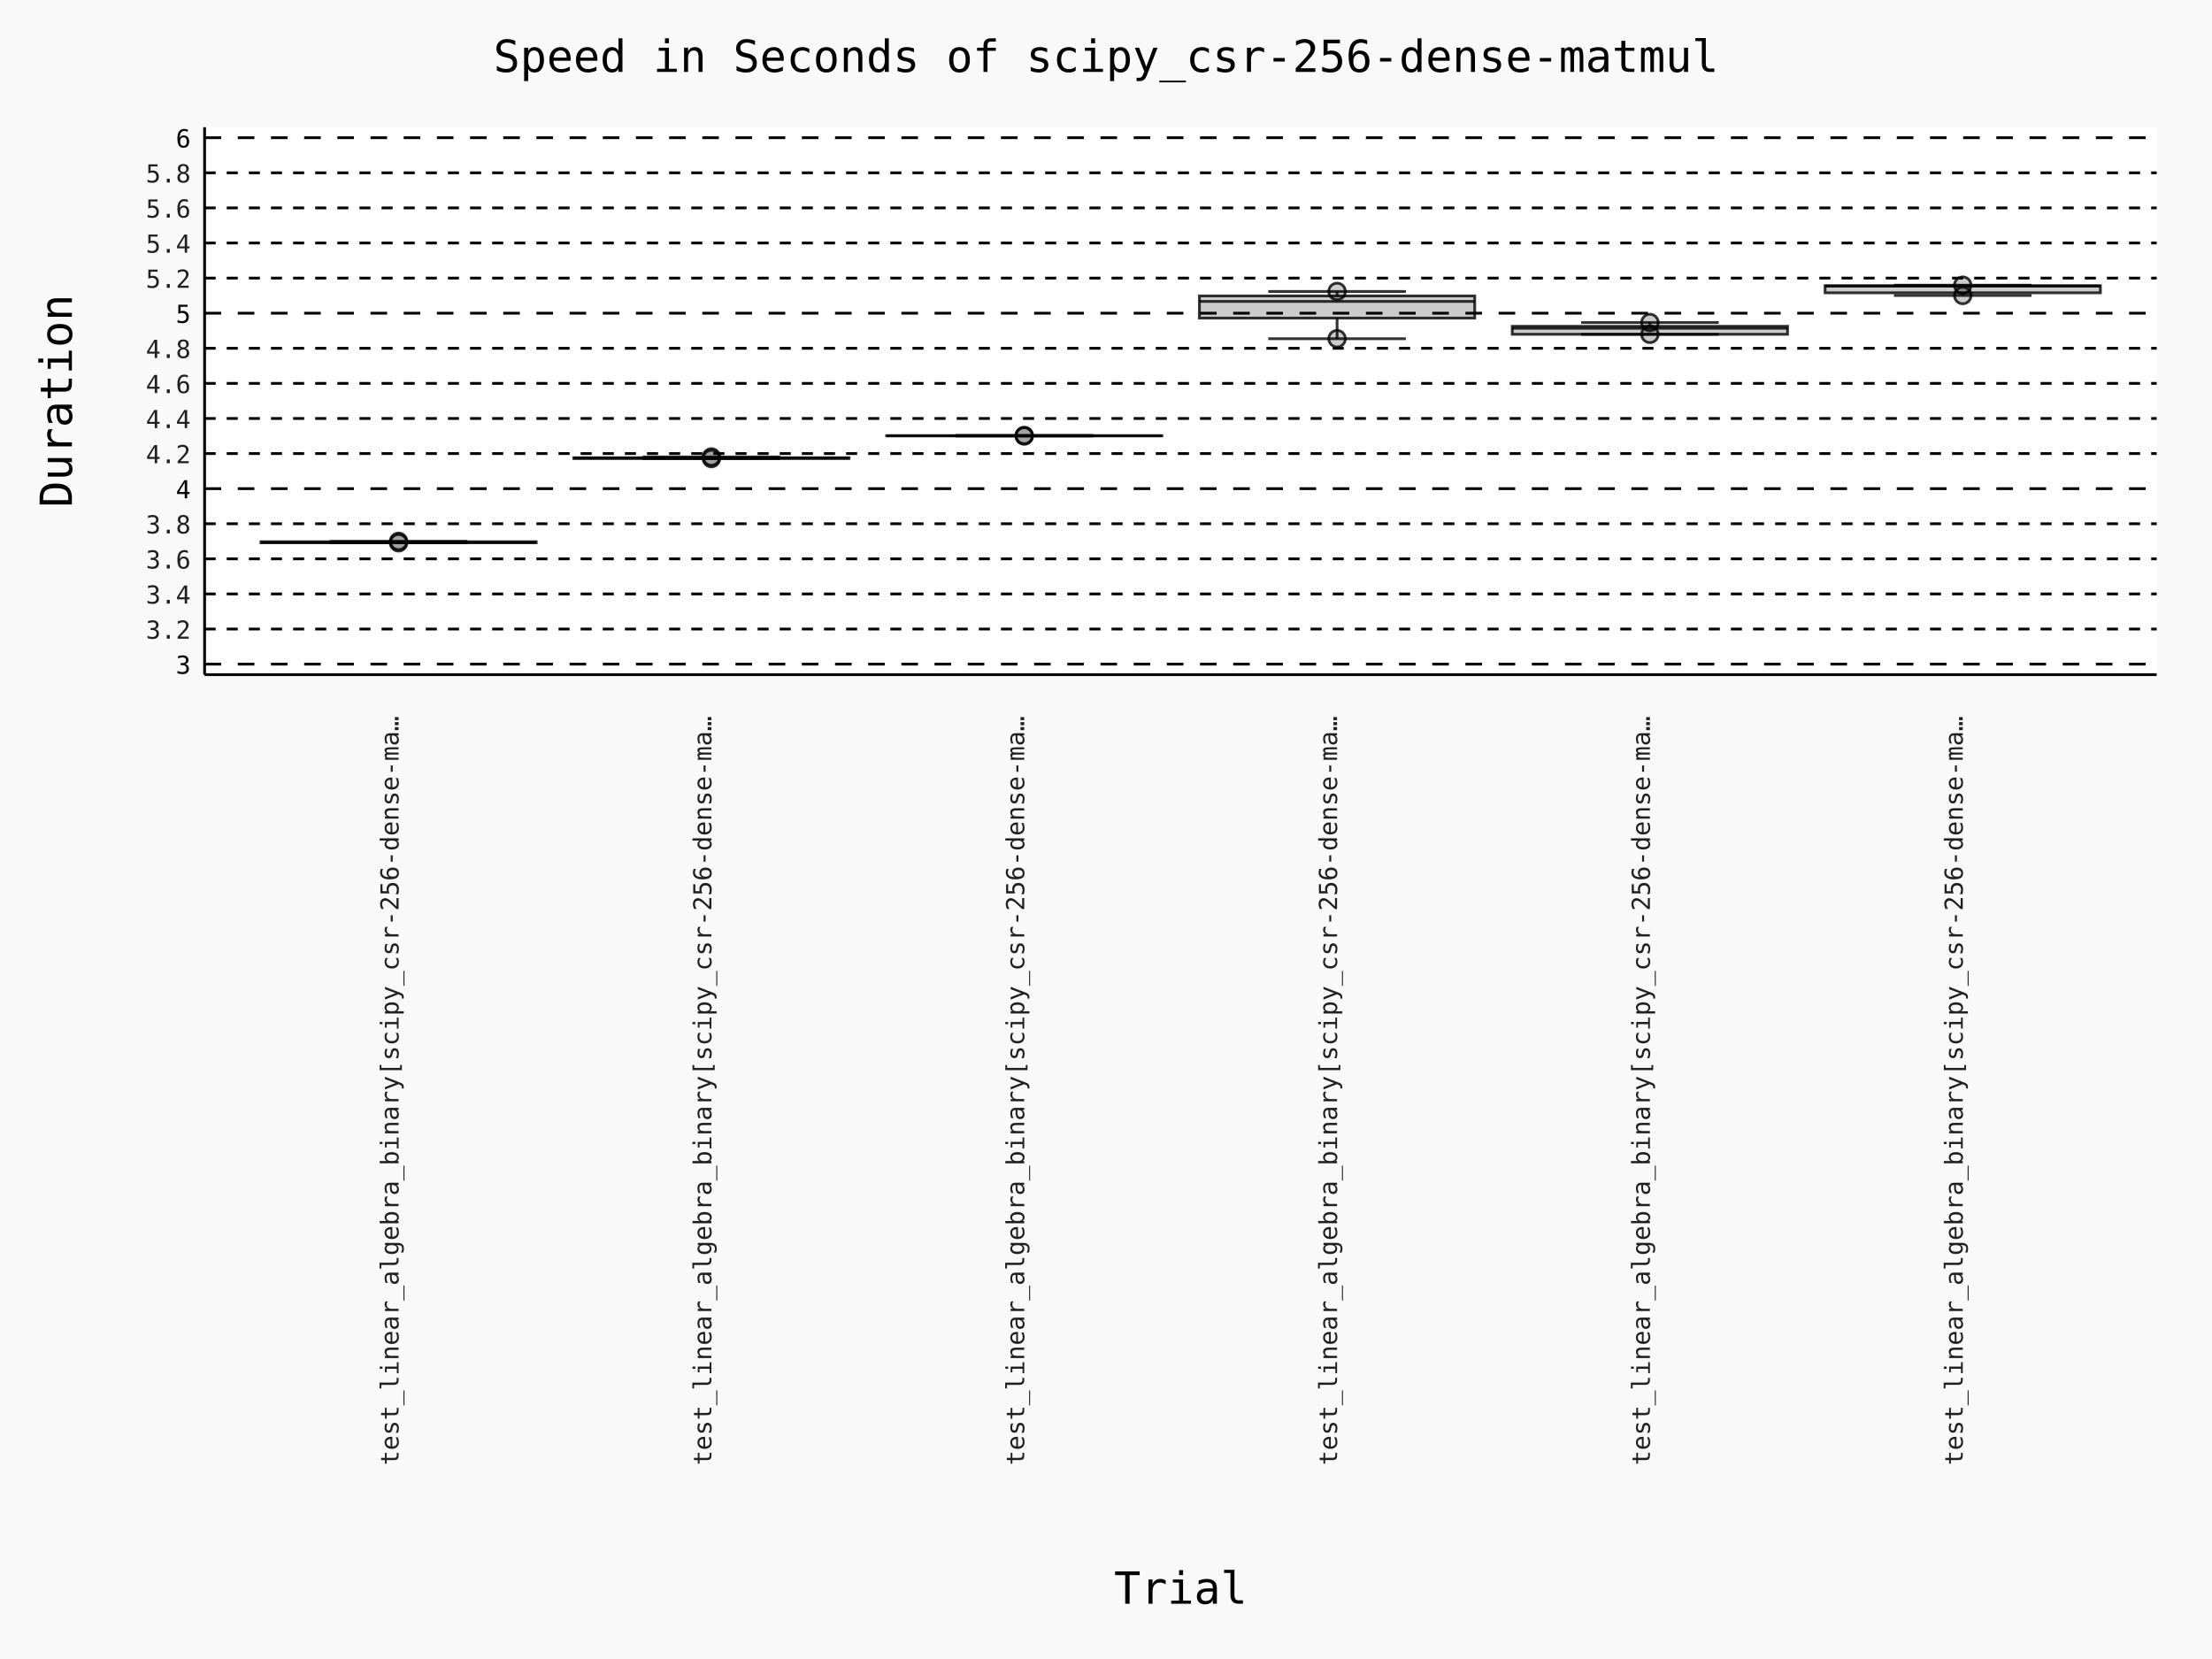
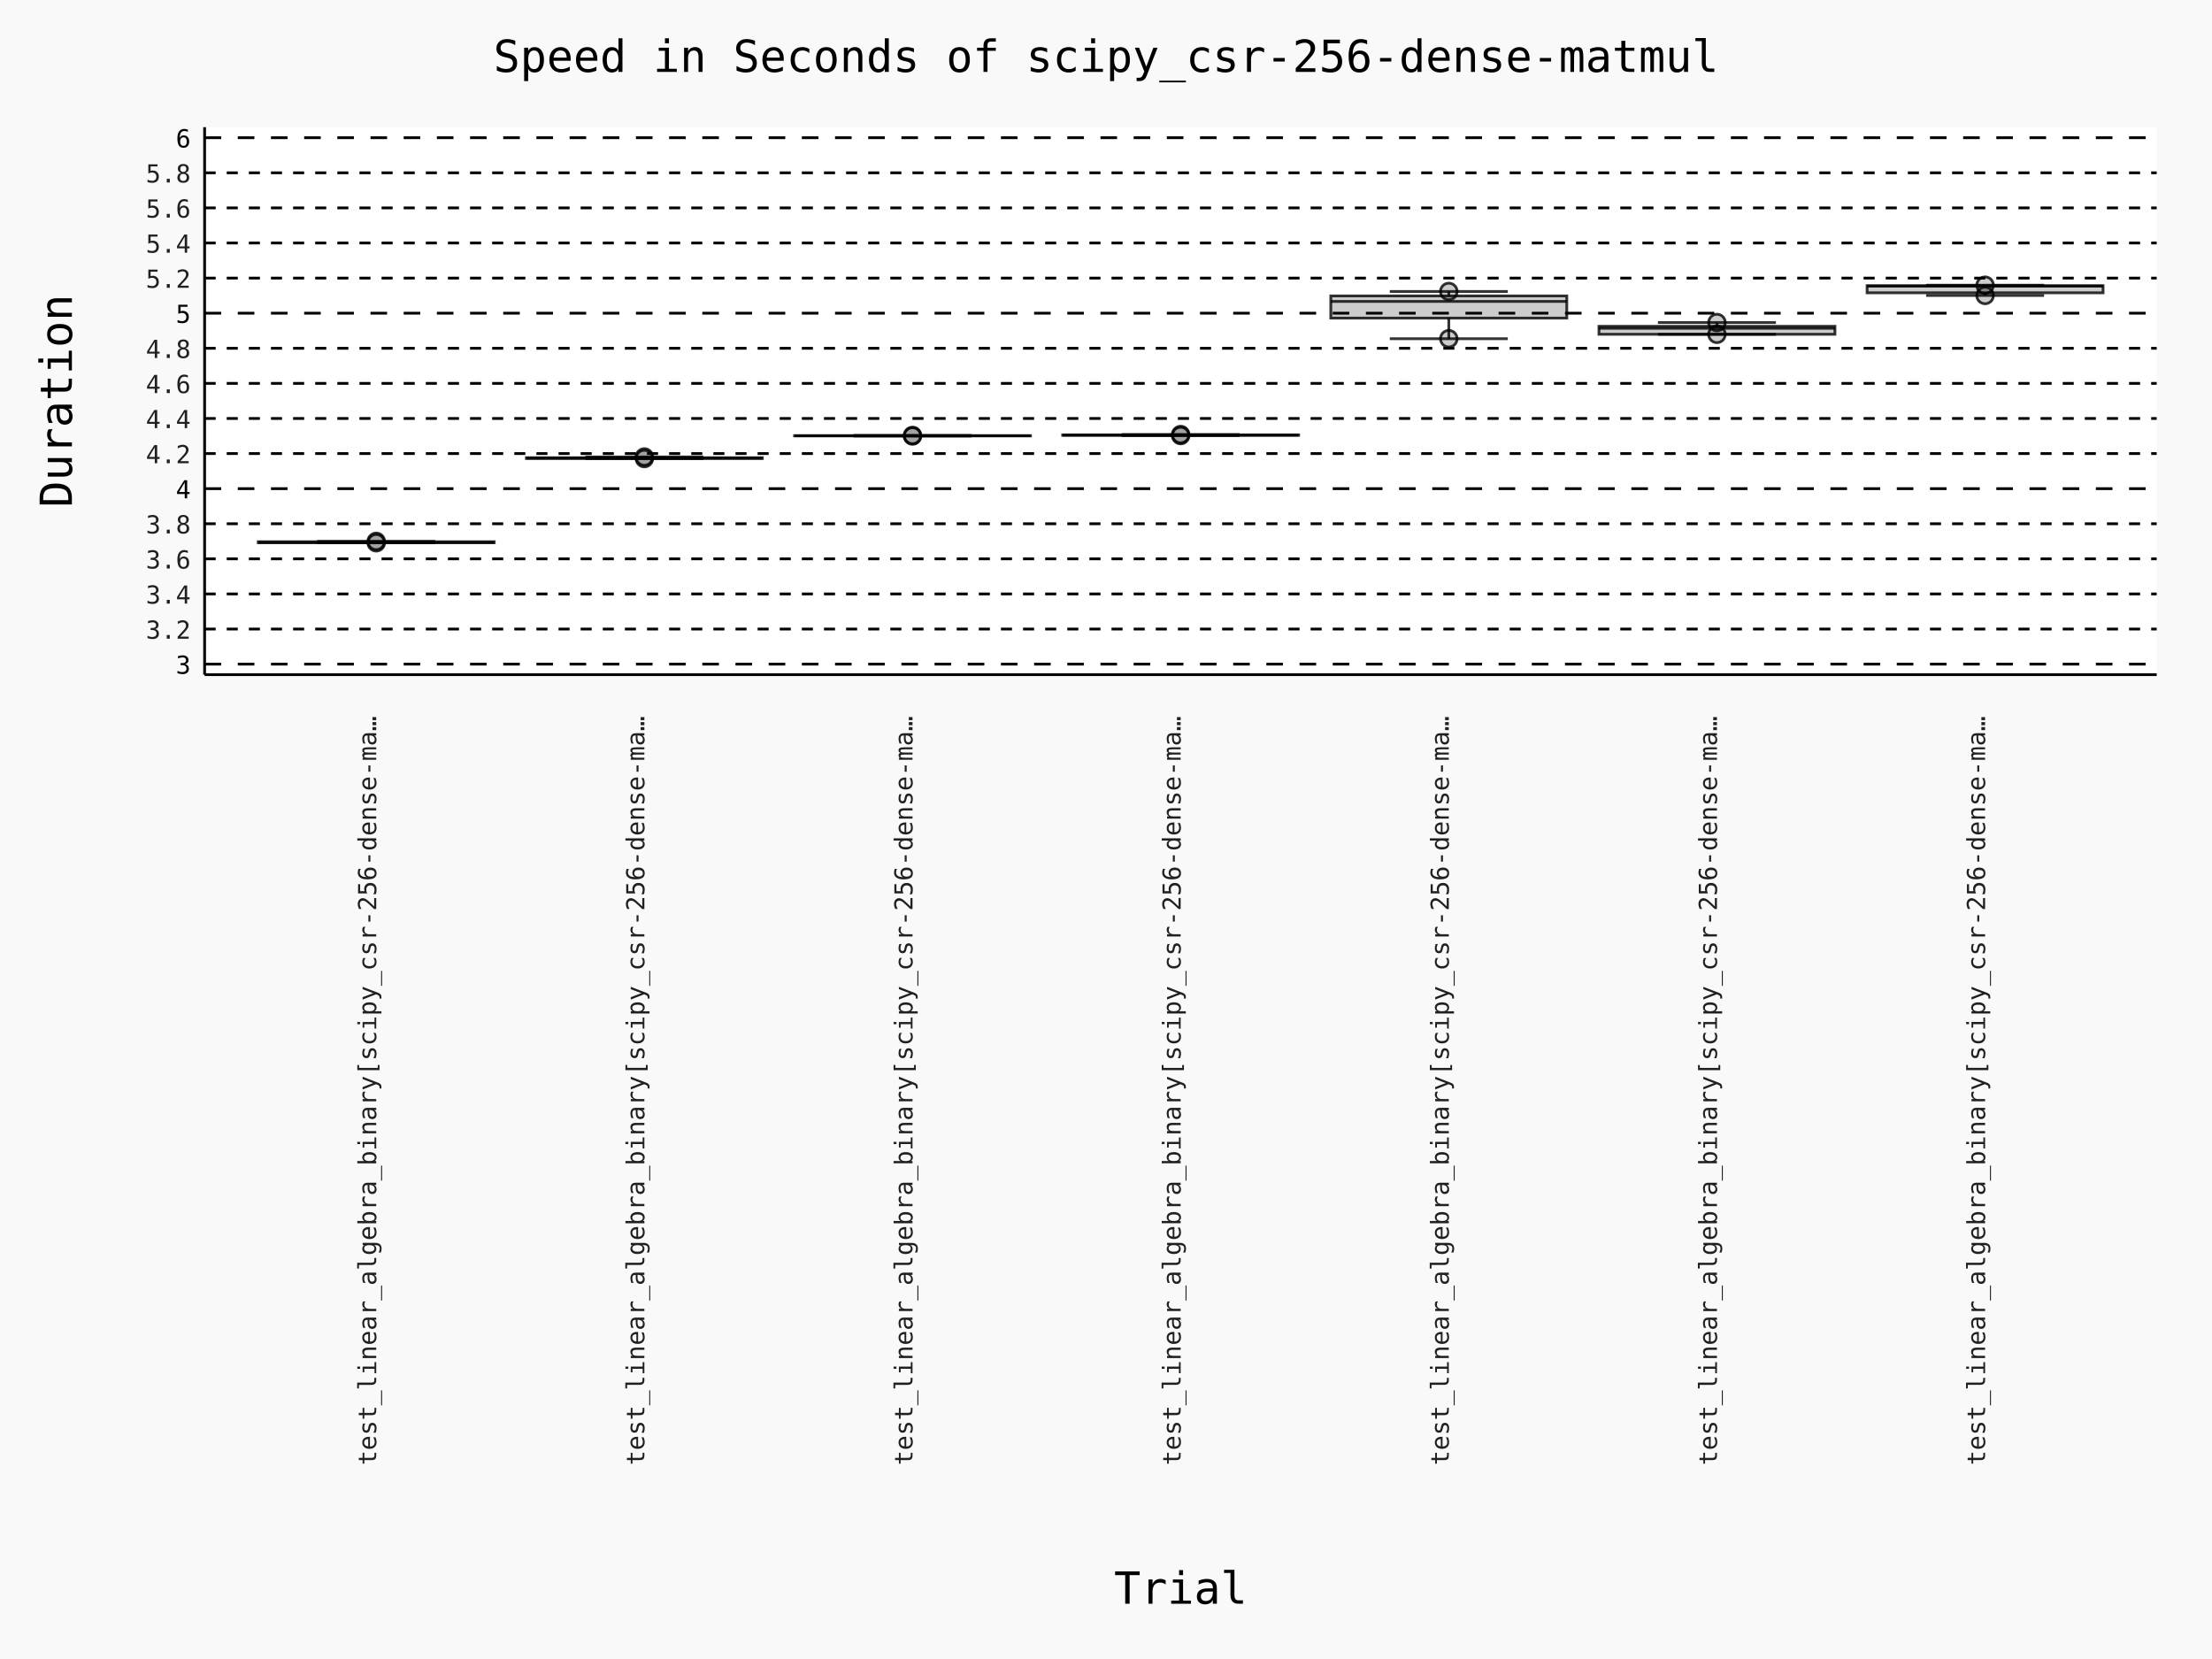
- <svg xmlns="http://www.w3.org/2000/svg" id="chart-91309818-a7b0-49ce-b48a-a00e4e3fd071" class="pygal-chart" viewBox="0 0 800 600">
+ <svg xmlns="http://www.w3.org/2000/svg" id="chart-7b20af54-e673-443e-8a85-db86a8a6f138" class="pygal-chart" viewBox="0 0 800 600">
  <defs>
-     <style type="text/css">#chart-91309818-a7b0-49ce-b48a-a00e4e3fd071{-webkit-user-select:none;-webkit-font-smoothing:antialiased;font-family:Consolas,"Deja Vu Sans Mono","Bitstream Vera Sans Mono","Courier New",monospace}#chart-91309818-a7b0-49ce-b48a-a00e4e3fd071 .title{font-family:Consolas,"Deja Vu Sans Mono","Bitstream Vera Sans Mono","Courier New",monospace;font-size:16px}#chart-91309818-a7b0-49ce-b48a-a00e4e3fd071 .legends .legend text{font-family:Consolas,"Deja Vu Sans Mono","Bitstream Vera Sans Mono","Courier New",monospace;font-size:14px}#chart-91309818-a7b0-49ce-b48a-a00e4e3fd071 .axis text{font-family:Consolas,"Deja Vu Sans Mono","Bitstream Vera Sans Mono","Courier New",monospace;font-size:10px}#chart-91309818-a7b0-49ce-b48a-a00e4e3fd071 .axis text.major{font-family:Consolas,"Deja Vu Sans Mono","Bitstream Vera Sans Mono","Courier New",monospace;font-size:10px}#chart-91309818-a7b0-49ce-b48a-a00e4e3fd071 .text-overlay text.value{font-family:Consolas,"Deja Vu Sans Mono","Bitstream Vera Sans Mono","Courier New",monospace;font-size:16px}#chart-91309818-a7b0-49ce-b48a-a00e4e3fd071 .text-overlay text.label{font-family:Consolas,"Deja Vu Sans Mono","Bitstream Vera Sans Mono","Courier New",monospace;font-size:10px}#chart-91309818-a7b0-49ce-b48a-a00e4e3fd071 .tooltip{font-family:Consolas,"Deja Vu Sans Mono","Bitstream Vera Sans Mono","Courier New",monospace;font-size:14px}#chart-91309818-a7b0-49ce-b48a-a00e4e3fd071 text.no_data{font-family:Consolas,"Deja Vu Sans Mono","Bitstream Vera Sans Mono","Courier New",monospace;font-size:64px}
- #chart-91309818-a7b0-49ce-b48a-a00e4e3fd071{background-color:rgba(249,249,249,1)}#chart-91309818-a7b0-49ce-b48a-a00e4e3fd071 path,#chart-91309818-a7b0-49ce-b48a-a00e4e3fd071 line,#chart-91309818-a7b0-49ce-b48a-a00e4e3fd071 rect,#chart-91309818-a7b0-49ce-b48a-a00e4e3fd071 circle{-webkit-transition:150ms;-moz-transition:150ms;transition:150ms}#chart-91309818-a7b0-49ce-b48a-a00e4e3fd071 .graph &gt; .background{fill:rgba(249,249,249,1)}#chart-91309818-a7b0-49ce-b48a-a00e4e3fd071 .plot &gt; .background{fill:rgba(255,255,255,1)}#chart-91309818-a7b0-49ce-b48a-a00e4e3fd071 .graph{fill:rgba(0,0,0,.87)}#chart-91309818-a7b0-49ce-b48a-a00e4e3fd071 text.no_data{fill:rgba(0,0,0,1)}#chart-91309818-a7b0-49ce-b48a-a00e4e3fd071 .title{fill:rgba(0,0,0,1)}#chart-91309818-a7b0-49ce-b48a-a00e4e3fd071 .legends .legend text{fill:rgba(0,0,0,.87)}#chart-91309818-a7b0-49ce-b48a-a00e4e3fd071 .legends .legend:hover text{fill:rgba(0,0,0,1)}#chart-91309818-a7b0-49ce-b48a-a00e4e3fd071 .axis .line{stroke:rgba(0,0,0,1)}#chart-91309818-a7b0-49ce-b48a-a00e4e3fd071 .axis .guide.line{stroke:rgba(0,0,0,.54)}#chart-91309818-a7b0-49ce-b48a-a00e4e3fd071 .axis .major.line{stroke:rgba(0,0,0,.87)}#chart-91309818-a7b0-49ce-b48a-a00e4e3fd071 .axis text.major{fill:rgba(0,0,0,1)}#chart-91309818-a7b0-49ce-b48a-a00e4e3fd071 .axis.y .guides:hover .guide.line,#chart-91309818-a7b0-49ce-b48a-a00e4e3fd071 .line-graph .axis.x .guides:hover .guide.line,#chart-91309818-a7b0-49ce-b48a-a00e4e3fd071 .stackedline-graph .axis.x .guides:hover .guide.line,#chart-91309818-a7b0-49ce-b48a-a00e4e3fd071 .xy-graph .axis.x .guides:hover .guide.line{stroke:rgba(0,0,0,1)}#chart-91309818-a7b0-49ce-b48a-a00e4e3fd071 .axis .guides:hover text{fill:rgba(0,0,0,1)}#chart-91309818-a7b0-49ce-b48a-a00e4e3fd071 .reactive{fill-opacity:.7;stroke-opacity:.8;stroke-width:1}#chart-91309818-a7b0-49ce-b48a-a00e4e3fd071 .ci{stroke:rgba(0,0,0,.87)}#chart-91309818-a7b0-49ce-b48a-a00e4e3fd071 .reactive.active,#chart-91309818-a7b0-49ce-b48a-a00e4e3fd071 .active .reactive{fill-opacity:.8;stroke-opacity:.9;stroke-width:4}#chart-91309818-a7b0-49ce-b48a-a00e4e3fd071 .ci .reactive.active{stroke-width:1.5}#chart-91309818-a7b0-49ce-b48a-a00e4e3fd071 .series text{fill:rgba(0,0,0,1)}#chart-91309818-a7b0-49ce-b48a-a00e4e3fd071 .tooltip rect{fill:rgba(255,255,255,1);stroke:rgba(0,0,0,1);-webkit-transition:opacity 150ms;-moz-transition:opacity 150ms;transition:opacity 150ms}#chart-91309818-a7b0-49ce-b48a-a00e4e3fd071 .tooltip .label{fill:rgba(0,0,0,.87)}#chart-91309818-a7b0-49ce-b48a-a00e4e3fd071 .tooltip .label{fill:rgba(0,0,0,.87)}#chart-91309818-a7b0-49ce-b48a-a00e4e3fd071 .tooltip .legend{font-size:.8em;fill:rgba(0,0,0,.54)}#chart-91309818-a7b0-49ce-b48a-a00e4e3fd071 .tooltip .x_label{font-size:.6em;fill:rgba(0,0,0,1)}#chart-91309818-a7b0-49ce-b48a-a00e4e3fd071 .tooltip .xlink{font-size:.5em;text-decoration:underline}#chart-91309818-a7b0-49ce-b48a-a00e4e3fd071 .tooltip .value{font-size:1.5em}#chart-91309818-a7b0-49ce-b48a-a00e4e3fd071 .bound{font-size:.5em}#chart-91309818-a7b0-49ce-b48a-a00e4e3fd071 .max-value{font-size:.75em;fill:rgba(0,0,0,.54)}#chart-91309818-a7b0-49ce-b48a-a00e4e3fd071 .map-element{fill:rgba(255,255,255,1);stroke:rgba(0,0,0,.54) !important}#chart-91309818-a7b0-49ce-b48a-a00e4e3fd071 .map-element .reactive{fill-opacity:inherit;stroke-opacity:inherit}#chart-91309818-a7b0-49ce-b48a-a00e4e3fd071 .color-0,#chart-91309818-a7b0-49ce-b48a-a00e4e3fd071 .color-0 a:visited{stroke:#000000;fill:#000000}#chart-91309818-a7b0-49ce-b48a-a00e4e3fd071 .color-1,#chart-91309818-a7b0-49ce-b48a-a00e4e3fd071 .color-1 a:visited{stroke:#000000;fill:#000000}#chart-91309818-a7b0-49ce-b48a-a00e4e3fd071 .color-2,#chart-91309818-a7b0-49ce-b48a-a00e4e3fd071 .color-2 a:visited{stroke:#000000;fill:#000000}#chart-91309818-a7b0-49ce-b48a-a00e4e3fd071 .color-3,#chart-91309818-a7b0-49ce-b48a-a00e4e3fd071 .color-3 a:visited{stroke:#000000;fill:#000000}#chart-91309818-a7b0-49ce-b48a-a00e4e3fd071 .color-4,#chart-91309818-a7b0-49ce-b48a-a00e4e3fd071 .color-4 a:visited{stroke:#000000;fill:#000000}#chart-91309818-a7b0-49ce-b48a-a00e4e3fd071 .color-5,#chart-91309818-a7b0-49ce-b48a-a00e4e3fd071 .color-5 a:visited{stroke:#000000;fill:#000000}#chart-91309818-a7b0-49ce-b48a-a00e4e3fd071 .text-overlay .color-0 text{fill:white}#chart-91309818-a7b0-49ce-b48a-a00e4e3fd071 .text-overlay .color-1 text{fill:white}#chart-91309818-a7b0-49ce-b48a-a00e4e3fd071 .text-overlay .color-2 text{fill:white}#chart-91309818-a7b0-49ce-b48a-a00e4e3fd071 .text-overlay .color-3 text{fill:white}#chart-91309818-a7b0-49ce-b48a-a00e4e3fd071 .text-overlay .color-4 text{fill:white}#chart-91309818-a7b0-49ce-b48a-a00e4e3fd071 .text-overlay .color-5 text{fill:white}
- #chart-91309818-a7b0-49ce-b48a-a00e4e3fd071 text.no_data{text-anchor:middle}#chart-91309818-a7b0-49ce-b48a-a00e4e3fd071 .guide.line{fill:none}#chart-91309818-a7b0-49ce-b48a-a00e4e3fd071 .centered{text-anchor:middle}#chart-91309818-a7b0-49ce-b48a-a00e4e3fd071 .title{text-anchor:middle}#chart-91309818-a7b0-49ce-b48a-a00e4e3fd071 .legends .legend text{fill-opacity:1}#chart-91309818-a7b0-49ce-b48a-a00e4e3fd071 .axis.x text{text-anchor:middle}#chart-91309818-a7b0-49ce-b48a-a00e4e3fd071 .axis.x:not(.web) text[transform]{text-anchor:start}#chart-91309818-a7b0-49ce-b48a-a00e4e3fd071 .axis.x:not(.web) text[transform].backwards{text-anchor:end}#chart-91309818-a7b0-49ce-b48a-a00e4e3fd071 .axis.y text{text-anchor:end}#chart-91309818-a7b0-49ce-b48a-a00e4e3fd071 .axis.y text[transform].backwards{text-anchor:start}#chart-91309818-a7b0-49ce-b48a-a00e4e3fd071 .axis.y2 text{text-anchor:start}#chart-91309818-a7b0-49ce-b48a-a00e4e3fd071 .axis.y2 text[transform].backwards{text-anchor:end}#chart-91309818-a7b0-49ce-b48a-a00e4e3fd071 .axis .guide.line{stroke-dasharray:4,4;stroke:black}#chart-91309818-a7b0-49ce-b48a-a00e4e3fd071 .axis .major.guide.line{stroke-dasharray:6,6;stroke:black}#chart-91309818-a7b0-49ce-b48a-a00e4e3fd071 .horizontal .axis.y .guide.line,#chart-91309818-a7b0-49ce-b48a-a00e4e3fd071 .horizontal .axis.y2 .guide.line,#chart-91309818-a7b0-49ce-b48a-a00e4e3fd071 .vertical .axis.x .guide.line{opacity:0}#chart-91309818-a7b0-49ce-b48a-a00e4e3fd071 .horizontal .axis.always_show .guide.line,#chart-91309818-a7b0-49ce-b48a-a00e4e3fd071 .vertical .axis.always_show .guide.line{opacity:1 !important}#chart-91309818-a7b0-49ce-b48a-a00e4e3fd071 .axis.y .guides:hover .guide.line,#chart-91309818-a7b0-49ce-b48a-a00e4e3fd071 .axis.y2 .guides:hover .guide.line,#chart-91309818-a7b0-49ce-b48a-a00e4e3fd071 .axis.x .guides:hover .guide.line{opacity:1}#chart-91309818-a7b0-49ce-b48a-a00e4e3fd071 .axis .guides:hover text{opacity:1}#chart-91309818-a7b0-49ce-b48a-a00e4e3fd071 .nofill{fill:none}#chart-91309818-a7b0-49ce-b48a-a00e4e3fd071 .subtle-fill{fill-opacity:.2}#chart-91309818-a7b0-49ce-b48a-a00e4e3fd071 .dot{stroke-width:1px;fill-opacity:1;stroke-opacity:1}#chart-91309818-a7b0-49ce-b48a-a00e4e3fd071 .dot.active{stroke-width:5px}#chart-91309818-a7b0-49ce-b48a-a00e4e3fd071 .dot.negative{fill:transparent}#chart-91309818-a7b0-49ce-b48a-a00e4e3fd071 text,#chart-91309818-a7b0-49ce-b48a-a00e4e3fd071 tspan{stroke:none !important}#chart-91309818-a7b0-49ce-b48a-a00e4e3fd071 .series text.active{opacity:1}#chart-91309818-a7b0-49ce-b48a-a00e4e3fd071 .tooltip rect{fill-opacity:.95;stroke-width:.5}#chart-91309818-a7b0-49ce-b48a-a00e4e3fd071 .tooltip text{fill-opacity:1}#chart-91309818-a7b0-49ce-b48a-a00e4e3fd071 .showable{visibility:hidden}#chart-91309818-a7b0-49ce-b48a-a00e4e3fd071 .showable.shown{visibility:visible}#chart-91309818-a7b0-49ce-b48a-a00e4e3fd071 .gauge-background{fill:rgba(229,229,229,1);stroke:none}#chart-91309818-a7b0-49ce-b48a-a00e4e3fd071 .bg-lines{stroke:rgba(249,249,249,1);stroke-width:2px}
+     <style type="text/css">#chart-7b20af54-e673-443e-8a85-db86a8a6f138{-webkit-user-select:none;-webkit-font-smoothing:antialiased;font-family:Consolas,"Deja Vu Sans Mono","Bitstream Vera Sans Mono","Courier New",monospace}#chart-7b20af54-e673-443e-8a85-db86a8a6f138 .title{font-family:Consolas,"Deja Vu Sans Mono","Bitstream Vera Sans Mono","Courier New",monospace;font-size:16px}#chart-7b20af54-e673-443e-8a85-db86a8a6f138 .legends .legend text{font-family:Consolas,"Deja Vu Sans Mono","Bitstream Vera Sans Mono","Courier New",monospace;font-size:14px}#chart-7b20af54-e673-443e-8a85-db86a8a6f138 .axis text{font-family:Consolas,"Deja Vu Sans Mono","Bitstream Vera Sans Mono","Courier New",monospace;font-size:10px}#chart-7b20af54-e673-443e-8a85-db86a8a6f138 .axis text.major{font-family:Consolas,"Deja Vu Sans Mono","Bitstream Vera Sans Mono","Courier New",monospace;font-size:10px}#chart-7b20af54-e673-443e-8a85-db86a8a6f138 .text-overlay text.value{font-family:Consolas,"Deja Vu Sans Mono","Bitstream Vera Sans Mono","Courier New",monospace;font-size:16px}#chart-7b20af54-e673-443e-8a85-db86a8a6f138 .text-overlay text.label{font-family:Consolas,"Deja Vu Sans Mono","Bitstream Vera Sans Mono","Courier New",monospace;font-size:10px}#chart-7b20af54-e673-443e-8a85-db86a8a6f138 .tooltip{font-family:Consolas,"Deja Vu Sans Mono","Bitstream Vera Sans Mono","Courier New",monospace;font-size:14px}#chart-7b20af54-e673-443e-8a85-db86a8a6f138 text.no_data{font-family:Consolas,"Deja Vu Sans Mono","Bitstream Vera Sans Mono","Courier New",monospace;font-size:64px}
+ #chart-7b20af54-e673-443e-8a85-db86a8a6f138{background-color:rgba(249,249,249,1)}#chart-7b20af54-e673-443e-8a85-db86a8a6f138 path,#chart-7b20af54-e673-443e-8a85-db86a8a6f138 line,#chart-7b20af54-e673-443e-8a85-db86a8a6f138 rect,#chart-7b20af54-e673-443e-8a85-db86a8a6f138 circle{-webkit-transition:150ms;-moz-transition:150ms;transition:150ms}#chart-7b20af54-e673-443e-8a85-db86a8a6f138 .graph &gt; .background{fill:rgba(249,249,249,1)}#chart-7b20af54-e673-443e-8a85-db86a8a6f138 .plot &gt; .background{fill:rgba(255,255,255,1)}#chart-7b20af54-e673-443e-8a85-db86a8a6f138 .graph{fill:rgba(0,0,0,.87)}#chart-7b20af54-e673-443e-8a85-db86a8a6f138 text.no_data{fill:rgba(0,0,0,1)}#chart-7b20af54-e673-443e-8a85-db86a8a6f138 .title{fill:rgba(0,0,0,1)}#chart-7b20af54-e673-443e-8a85-db86a8a6f138 .legends .legend text{fill:rgba(0,0,0,.87)}#chart-7b20af54-e673-443e-8a85-db86a8a6f138 .legends .legend:hover text{fill:rgba(0,0,0,1)}#chart-7b20af54-e673-443e-8a85-db86a8a6f138 .axis .line{stroke:rgba(0,0,0,1)}#chart-7b20af54-e673-443e-8a85-db86a8a6f138 .axis .guide.line{stroke:rgba(0,0,0,.54)}#chart-7b20af54-e673-443e-8a85-db86a8a6f138 .axis .major.line{stroke:rgba(0,0,0,.87)}#chart-7b20af54-e673-443e-8a85-db86a8a6f138 .axis text.major{fill:rgba(0,0,0,1)}#chart-7b20af54-e673-443e-8a85-db86a8a6f138 .axis.y .guides:hover .guide.line,#chart-7b20af54-e673-443e-8a85-db86a8a6f138 .line-graph .axis.x .guides:hover .guide.line,#chart-7b20af54-e673-443e-8a85-db86a8a6f138 .stackedline-graph .axis.x .guides:hover .guide.line,#chart-7b20af54-e673-443e-8a85-db86a8a6f138 .xy-graph .axis.x .guides:hover .guide.line{stroke:rgba(0,0,0,1)}#chart-7b20af54-e673-443e-8a85-db86a8a6f138 .axis .guides:hover text{fill:rgba(0,0,0,1)}#chart-7b20af54-e673-443e-8a85-db86a8a6f138 .reactive{fill-opacity:.7;stroke-opacity:.8;stroke-width:1}#chart-7b20af54-e673-443e-8a85-db86a8a6f138 .ci{stroke:rgba(0,0,0,.87)}#chart-7b20af54-e673-443e-8a85-db86a8a6f138 .reactive.active,#chart-7b20af54-e673-443e-8a85-db86a8a6f138 .active .reactive{fill-opacity:.8;stroke-opacity:.9;stroke-width:4}#chart-7b20af54-e673-443e-8a85-db86a8a6f138 .ci .reactive.active{stroke-width:1.5}#chart-7b20af54-e673-443e-8a85-db86a8a6f138 .series text{fill:rgba(0,0,0,1)}#chart-7b20af54-e673-443e-8a85-db86a8a6f138 .tooltip rect{fill:rgba(255,255,255,1);stroke:rgba(0,0,0,1);-webkit-transition:opacity 150ms;-moz-transition:opacity 150ms;transition:opacity 150ms}#chart-7b20af54-e673-443e-8a85-db86a8a6f138 .tooltip .label{fill:rgba(0,0,0,.87)}#chart-7b20af54-e673-443e-8a85-db86a8a6f138 .tooltip .label{fill:rgba(0,0,0,.87)}#chart-7b20af54-e673-443e-8a85-db86a8a6f138 .tooltip .legend{font-size:.8em;fill:rgba(0,0,0,.54)}#chart-7b20af54-e673-443e-8a85-db86a8a6f138 .tooltip .x_label{font-size:.6em;fill:rgba(0,0,0,1)}#chart-7b20af54-e673-443e-8a85-db86a8a6f138 .tooltip .xlink{font-size:.5em;text-decoration:underline}#chart-7b20af54-e673-443e-8a85-db86a8a6f138 .tooltip .value{font-size:1.5em}#chart-7b20af54-e673-443e-8a85-db86a8a6f138 .bound{font-size:.5em}#chart-7b20af54-e673-443e-8a85-db86a8a6f138 .max-value{font-size:.75em;fill:rgba(0,0,0,.54)}#chart-7b20af54-e673-443e-8a85-db86a8a6f138 .map-element{fill:rgba(255,255,255,1);stroke:rgba(0,0,0,.54) !important}#chart-7b20af54-e673-443e-8a85-db86a8a6f138 .map-element .reactive{fill-opacity:inherit;stroke-opacity:inherit}#chart-7b20af54-e673-443e-8a85-db86a8a6f138 .color-0,#chart-7b20af54-e673-443e-8a85-db86a8a6f138 .color-0 a:visited{stroke:#000000;fill:#000000}#chart-7b20af54-e673-443e-8a85-db86a8a6f138 .color-1,#chart-7b20af54-e673-443e-8a85-db86a8a6f138 .color-1 a:visited{stroke:#000000;fill:#000000}#chart-7b20af54-e673-443e-8a85-db86a8a6f138 .color-2,#chart-7b20af54-e673-443e-8a85-db86a8a6f138 .color-2 a:visited{stroke:#000000;fill:#000000}#chart-7b20af54-e673-443e-8a85-db86a8a6f138 .color-3,#chart-7b20af54-e673-443e-8a85-db86a8a6f138 .color-3 a:visited{stroke:#000000;fill:#000000}#chart-7b20af54-e673-443e-8a85-db86a8a6f138 .color-4,#chart-7b20af54-e673-443e-8a85-db86a8a6f138 .color-4 a:visited{stroke:#000000;fill:#000000}#chart-7b20af54-e673-443e-8a85-db86a8a6f138 .color-5,#chart-7b20af54-e673-443e-8a85-db86a8a6f138 .color-5 a:visited{stroke:#000000;fill:#000000}#chart-7b20af54-e673-443e-8a85-db86a8a6f138 .color-6,#chart-7b20af54-e673-443e-8a85-db86a8a6f138 .color-6 a:visited{stroke:#000000;fill:#000000}#chart-7b20af54-e673-443e-8a85-db86a8a6f138 .text-overlay .color-0 text{fill:white}#chart-7b20af54-e673-443e-8a85-db86a8a6f138 .text-overlay .color-1 text{fill:white}#chart-7b20af54-e673-443e-8a85-db86a8a6f138 .text-overlay .color-2 text{fill:white}#chart-7b20af54-e673-443e-8a85-db86a8a6f138 .text-overlay .color-3 text{fill:white}#chart-7b20af54-e673-443e-8a85-db86a8a6f138 .text-overlay .color-4 text{fill:white}#chart-7b20af54-e673-443e-8a85-db86a8a6f138 .text-overlay .color-5 text{fill:white}#chart-7b20af54-e673-443e-8a85-db86a8a6f138 .text-overlay .color-6 text{fill:white}
+ #chart-7b20af54-e673-443e-8a85-db86a8a6f138 text.no_data{text-anchor:middle}#chart-7b20af54-e673-443e-8a85-db86a8a6f138 .guide.line{fill:none}#chart-7b20af54-e673-443e-8a85-db86a8a6f138 .centered{text-anchor:middle}#chart-7b20af54-e673-443e-8a85-db86a8a6f138 .title{text-anchor:middle}#chart-7b20af54-e673-443e-8a85-db86a8a6f138 .legends .legend text{fill-opacity:1}#chart-7b20af54-e673-443e-8a85-db86a8a6f138 .axis.x text{text-anchor:middle}#chart-7b20af54-e673-443e-8a85-db86a8a6f138 .axis.x:not(.web) text[transform]{text-anchor:start}#chart-7b20af54-e673-443e-8a85-db86a8a6f138 .axis.x:not(.web) text[transform].backwards{text-anchor:end}#chart-7b20af54-e673-443e-8a85-db86a8a6f138 .axis.y text{text-anchor:end}#chart-7b20af54-e673-443e-8a85-db86a8a6f138 .axis.y text[transform].backwards{text-anchor:start}#chart-7b20af54-e673-443e-8a85-db86a8a6f138 .axis.y2 text{text-anchor:start}#chart-7b20af54-e673-443e-8a85-db86a8a6f138 .axis.y2 text[transform].backwards{text-anchor:end}#chart-7b20af54-e673-443e-8a85-db86a8a6f138 .axis .guide.line{stroke-dasharray:4,4;stroke:black}#chart-7b20af54-e673-443e-8a85-db86a8a6f138 .axis .major.guide.line{stroke-dasharray:6,6;stroke:black}#chart-7b20af54-e673-443e-8a85-db86a8a6f138 .horizontal .axis.y .guide.line,#chart-7b20af54-e673-443e-8a85-db86a8a6f138 .horizontal .axis.y2 .guide.line,#chart-7b20af54-e673-443e-8a85-db86a8a6f138 .vertical .axis.x .guide.line{opacity:0}#chart-7b20af54-e673-443e-8a85-db86a8a6f138 .horizontal .axis.always_show .guide.line,#chart-7b20af54-e673-443e-8a85-db86a8a6f138 .vertical .axis.always_show .guide.line{opacity:1 !important}#chart-7b20af54-e673-443e-8a85-db86a8a6f138 .axis.y .guides:hover .guide.line,#chart-7b20af54-e673-443e-8a85-db86a8a6f138 .axis.y2 .guides:hover .guide.line,#chart-7b20af54-e673-443e-8a85-db86a8a6f138 .axis.x .guides:hover .guide.line{opacity:1}#chart-7b20af54-e673-443e-8a85-db86a8a6f138 .axis .guides:hover text{opacity:1}#chart-7b20af54-e673-443e-8a85-db86a8a6f138 .nofill{fill:none}#chart-7b20af54-e673-443e-8a85-db86a8a6f138 .subtle-fill{fill-opacity:.2}#chart-7b20af54-e673-443e-8a85-db86a8a6f138 .dot{stroke-width:1px;fill-opacity:1;stroke-opacity:1}#chart-7b20af54-e673-443e-8a85-db86a8a6f138 .dot.active{stroke-width:5px}#chart-7b20af54-e673-443e-8a85-db86a8a6f138 .dot.negative{fill:transparent}#chart-7b20af54-e673-443e-8a85-db86a8a6f138 text,#chart-7b20af54-e673-443e-8a85-db86a8a6f138 tspan{stroke:none !important}#chart-7b20af54-e673-443e-8a85-db86a8a6f138 .series text.active{opacity:1}#chart-7b20af54-e673-443e-8a85-db86a8a6f138 .tooltip rect{fill-opacity:.95;stroke-width:.5}#chart-7b20af54-e673-443e-8a85-db86a8a6f138 .tooltip text{fill-opacity:1}#chart-7b20af54-e673-443e-8a85-db86a8a6f138 .showable{visibility:hidden}#chart-7b20af54-e673-443e-8a85-db86a8a6f138 .showable.shown{visibility:visible}#chart-7b20af54-e673-443e-8a85-db86a8a6f138 .gauge-background{fill:rgba(229,229,229,1);stroke:none}#chart-7b20af54-e673-443e-8a85-db86a8a6f138 .bg-lines{stroke:rgba(249,249,249,1);stroke-width:2px}
.tooltip .value{font-size:1em !important}.axis text{font-size:9px !important}</style>
  </defs>
  <g class="graph custombox-graph vertical">
    <rect x="0" y="0" width="800" height="600" class="background" />
    <g transform="translate(74, 46)" class="plot">
      <rect x="0" y="0" width="706.0" height="198.0" class="background" />
      <g class="axis y always_show">
        <path d="M0 198 h706" class="line" />
        <g class="guides">
          <path d="M0 194.192 h706" class="major guide line" />
          <text x="-5" y="197.692" class="major">3</text>
        </g>
        <g class="guides">
          <path d="M0 181.5 h706" class="guide line" />
          <text x="-5" y="185" class="">3.2</text>
        </g>
        <g class="guides">
          <path d="M0 168.808 h706" class="guide line" />
          <text x="-5" y="172.308" class="">3.4</text>
        </g>
        <g class="guides">
          <path d="M0 156.115 h706" class="guide line" />
          <text x="-5" y="159.615" class="">3.6</text>
        </g>
        <g class="guides">
          <path d="M0 143.423 h706" class="guide line" />
          <text x="-5" y="146.923" class="">3.8</text>
        </g>
        <g class="guides">
          <path d="M0 130.731 h706" class="major guide line" />
          <text x="-5" y="134.231" class="major">4</text>
        </g>
        <g class="guides">
          <path d="M0 118.038 h706" class="guide line" />
          <text x="-5" y="121.538" class="">4.2</text>
        </g>
        <g class="guides">
          <path d="M0 105.346 h706" class="guide line" />
          <text x="-5" y="108.846" class="">4.4</text>
        </g>
        <g class="guides">
          <path d="M0 92.654 h706" class="guide line" />
          <text x="-5" y="96.154" class="">4.6</text>
        </g>
        <g class="guides">
          <path d="M0 79.962 h706" class="guide line" />
          <text x="-5" y="83.462" class="">4.8</text>
        </g>
        <g class="guides">
          <path d="M0 67.269 h706" class="major guide line" />
          <text x="-5" y="70.769" class="major">5</text>
        </g>
        <g class="guides">
          <path d="M0 54.577 h706" class="guide line" />
          <text x="-5" y="58.077" class="">5.2</text>
        </g>
        <g class="guides">
          <path d="M0 41.885 h706" class="guide line" />
          <text x="-5" y="45.385" class="">5.4</text>
        </g>
        <g class="guides">
          <path d="M0 29.192 h706" class="guide line" />
          <text x="-5" y="32.692" class="">5.6</text>
        </g>
        <g class="guides">
          <path d="M0 16.5 h706" class="guide line" />
          <text x="-5" y="20.0" class="">5.8</text>
        </g>
        <g class="guides">
          <path d="M0 3.808 h706" class="major guide line" />
          <text x="-5" y="7.308" class="major">6</text>
        </g>
      </g>
      <g class="axis x">
        <path d="M0 0 v198" class="line" />
        <g class="guides">
-           <path d="M70.147 0 v198" class="guide line" />
-           <text x="70.147" y="213.0" class="backwards" transform="rotate(270 70.14744 213)">test_linear_algebra_binary[scipy_csr-256-dense-ma…</text>
-         </g>
-         <g class="guides">
-           <path d="M183.288 0 v198" class="guide line" />
-           <text x="183.288" y="213.0" class="backwards" transform="rotate(270 183.2885 213)">test_linear_algebra_binary[scipy_csr-256-dense-ma…</text>
-         </g>
-         <g class="guides">
-           <path d="M296.429 0 v198" class="guide line" />
-           <text x="296.429" y="213.0" class="backwards" transform="rotate(270 296.4295 213)">test_linear_algebra_binary[scipy_csr-256-dense-ma…</text>
-         </g>
-         <g class="guides">
-           <path d="M409.571 0 v198" class="guide line" />
-           <text x="409.571" y="213.0" class="backwards" transform="rotate(270 409.5705 213)">test_linear_algebra_binary[scipy_csr-256-dense-ma…</text>
-         </g>
-         <g class="guides">
-           <path d="M522.712 0 v198" class="guide line" />
-           <text x="522.712" y="213.0" class="backwards" transform="rotate(270 522.7115 213)">test_linear_algebra_binary[scipy_csr-256-dense-ma…</text>
-         </g>
-         <g class="guides">
-           <path d="M635.853 0 v198" class="guide line" />
-           <text x="635.853" y="213.0" class="backwards" transform="rotate(270 635.8526 213)">test_linear_algebra_binary[scipy_csr-256-dense-ma…</text>
+           <path d="M62.066 0 v198" class="guide line" />
+           <text x="62.066" y="213.0" class="backwards" transform="rotate(270 62.06593 213)">test_linear_algebra_binary[scipy_csr-256-dense-ma…</text>
+         </g>
+         <g class="guides">
+           <path d="M159.044 0 v198" class="guide line" />
+           <text x="159.044" y="213.0" class="backwards" transform="rotate(270 159.044 213)">test_linear_algebra_binary[scipy_csr-256-dense-ma…</text>
+         </g>
+         <g class="guides">
+           <path d="M256.022 0 v198" class="guide line" />
+           <text x="256.022" y="213.0" class="backwards" transform="rotate(270 256.022 213)">test_linear_algebra_binary[scipy_csr-256-dense-ma…</text>
+         </g>
+         <g class="guides">
+           <path d="M353 0 v198" class="guide line" />
+           <text x="353.0" y="213.0" class="backwards" transform="rotate(270 353 213)">test_linear_algebra_binary[scipy_csr-256-dense-ma…</text>
+         </g>
+         <g class="guides">
+           <path d="M449.978 0 v198" class="guide line" />
+           <text x="449.978" y="213.0" class="backwards" transform="rotate(270 449.978 213)">test_linear_algebra_binary[scipy_csr-256-dense-ma…</text>
+         </g>
+         <g class="guides">
+           <path d="M546.956 0 v198" class="guide line" />
+           <text x="546.956" y="213.0" class="backwards" transform="rotate(270 546.956 213)">test_linear_algebra_binary[scipy_csr-256-dense-ma…</text>
+         </g>
+         <g class="guides">
+           <path d="M643.934 0 v198" class="guide line" />
+           <text x="643.934" y="213.0" class="backwards" transform="rotate(270 643.9341 213)">test_linear_algebra_binary[scipy_csr-256-dense-ma…</text>
        </g>
      </g>
      <g class="series serie-0 color-0">
        <g class="boxes">
          <g class="box">
-             <path stroke-width="3" d="M45.256 150.313 L95.038 150.313" class="reactive tooltip-trigger" />
-             <path stroke-width="3" d="M20.365 150.177 L119.929 150.177" class="reactive tooltip-trigger" />
-             <path stroke-width="3" d="M45.256 149.786 L95.038 149.786" class="reactive tooltip-trigger" />
-             <path stroke-width="2" d="M70.147 150.313 L70.147 150.277" class="reactive tooltip-trigger" />
-             <path stroke-width="2" d="M70.147 149.786 L70.147 149.928" class="reactive tooltip-trigger" />
-             <rect x="20.365" y="149.928" height="0.348" width="99.564" class="subtle-fill reactive tooltip-trigger" />
-             <circle cx="70.147" cy="150.313" r="3" class="subtle-fill reactive tooltip-trigger" />
-             <circle cx="70.147" cy="149.786" r="3" class="subtle-fill reactive tooltip-trigger" />
+             <path stroke-width="3" d="M40.731 150.313 L83.401 150.313" class="reactive tooltip-trigger" />
+             <path stroke-width="3" d="M19.396 150.177 L104.736 150.177" class="reactive tooltip-trigger" />
+             <path stroke-width="3" d="M40.731 149.786 L83.401 149.786" class="reactive tooltip-trigger" />
+             <path stroke-width="2" d="M62.066 150.313 L62.066 150.277" class="reactive tooltip-trigger" />
+             <path stroke-width="2" d="M62.066 149.786 L62.066 149.928" class="reactive tooltip-trigger" />
+             <rect x="19.396" y="149.928" height="0.348" width="85.341" class="subtle-fill reactive tooltip-trigger" />
+             <circle cx="62.066" cy="150.313" r="3" class="subtle-fill reactive tooltip-trigger" />
+             <circle cx="62.066" cy="149.786" r="3" class="subtle-fill reactive tooltip-trigger" />
          </g>
        </g>
      </g>
      <g class="series serie-1 color-1">
        <g class="boxes">
          <g class="box">
-             <path stroke-width="3" d="M158.397 119.852 L208.179 119.852" class="reactive tooltip-trigger" />
-             <path stroke-width="3" d="M133.506 119.647 L233.071 119.647" class="reactive tooltip-trigger" />
-             <path stroke-width="3" d="M158.397 119.259 L208.179 119.259" class="reactive tooltip-trigger" />
-             <path stroke-width="2" d="M183.288 119.852 L183.288 119.832" class="reactive tooltip-trigger" />
-             <path stroke-width="2" d="M183.288 119.259 L183.288 119.55" class="reactive tooltip-trigger" />
-             <rect x="133.506" y="119.55" height="0.282" width="99.564" class="subtle-fill reactive tooltip-trigger" />
-             <circle cx="183.288" cy="119.852" r="3" class="subtle-fill reactive tooltip-trigger" />
-             <circle cx="183.288" cy="119.259" r="3" class="subtle-fill reactive tooltip-trigger" />
+             <path stroke-width="3" d="M137.709 119.852 L180.379 119.852" class="reactive tooltip-trigger" />
+             <path stroke-width="3" d="M116.374 119.647 L201.714 119.647" class="reactive tooltip-trigger" />
+             <path stroke-width="3" d="M137.709 119.259 L180.379 119.259" class="reactive tooltip-trigger" />
+             <path stroke-width="2" d="M159.044 119.852 L159.044 119.832" class="reactive tooltip-trigger" />
+             <path stroke-width="2" d="M159.044 119.259 L159.044 119.55" class="reactive tooltip-trigger" />
+             <rect x="116.374" y="119.55" height="0.282" width="85.341" class="subtle-fill reactive tooltip-trigger" />
+             <circle cx="159.044" cy="119.852" r="3" class="subtle-fill reactive tooltip-trigger" />
+             <circle cx="159.044" cy="119.259" r="3" class="subtle-fill reactive tooltip-trigger" />
          </g>
        </g>
      </g>
      <g class="series serie-2 color-2">
        <g class="boxes">
          <g class="box">
-             <path stroke-width="3" d="M271.538 111.698 L321.321 111.698" class="reactive tooltip-trigger" />
-             <path stroke-width="3" d="M246.647 111.597 L346.212 111.597" class="reactive tooltip-trigger" />
-             <path stroke-width="3" d="M271.538 111.478 L321.321 111.478" class="reactive tooltip-trigger" />
-             <path stroke-width="2" d="M296.429 111.698 L296.429 111.646" class="reactive tooltip-trigger" />
-             <path stroke-width="2" d="M296.429 111.478 L296.429 111.562" class="reactive tooltip-trigger" />
-             <rect x="246.647" y="111.562" height="0.084" width="99.564" class="subtle-fill reactive tooltip-trigger" />
-             <circle cx="296.429" cy="111.698" r="3" class="subtle-fill reactive tooltip-trigger" />
-             <circle cx="296.429" cy="111.478" r="3" class="subtle-fill reactive tooltip-trigger" />
+             <path stroke-width="3" d="M234.687 111.698 L277.357 111.698" class="reactive tooltip-trigger" />
+             <path stroke-width="3" d="M213.352 111.597 L298.692 111.597" class="reactive tooltip-trigger" />
+             <path stroke-width="3" d="M234.687 111.478 L277.357 111.478" class="reactive tooltip-trigger" />
+             <path stroke-width="2" d="M256.022 111.698 L256.022 111.646" class="reactive tooltip-trigger" />
+             <path stroke-width="2" d="M256.022 111.478 L256.022 111.562" class="reactive tooltip-trigger" />
+             <rect x="213.352" y="111.562" height="0.084" width="85.341" class="subtle-fill reactive tooltip-trigger" />
+             <circle cx="256.022" cy="111.698" r="3" class="subtle-fill reactive tooltip-trigger" />
+             <circle cx="256.022" cy="111.478" r="3" class="subtle-fill reactive tooltip-trigger" />
          </g>
        </g>
      </g>
      <g class="series serie-3 color-3">
        <g class="boxes">
          <g class="box">
-             <path stroke-width="3" d="M384.679 76.501 L434.462 76.501" class="reactive tooltip-trigger" />
-             <path stroke-width="3" d="M359.788 63.018 L459.353 63.018" class="reactive tooltip-trigger" />
-             <path stroke-width="3" d="M384.679 59.415 L434.462 59.415" class="reactive tooltip-trigger" />
-             <path stroke-width="2" d="M409.571 76.501 L409.571 69.044" class="reactive tooltip-trigger" />
-             <path stroke-width="2" d="M409.571 59.415 L409.571 61.024" class="reactive tooltip-trigger" />
-             <rect x="359.788" y="61.024" height="8.02" width="99.564" class="subtle-fill reactive tooltip-trigger" />
-             <circle cx="409.571" cy="76.501" r="3" class="subtle-fill reactive tooltip-trigger" />
-             <circle cx="409.571" cy="59.415" r="3" class="subtle-fill reactive tooltip-trigger" />
+             <path stroke-width="3" d="M331.665 111.532 L374.335 111.532" class="reactive tooltip-trigger" />
+             <path stroke-width="3" d="M310.33 111.386 L395.67 111.386" class="reactive tooltip-trigger" />
+             <path stroke-width="3" d="M331.665 111.149 L374.335 111.149" class="reactive tooltip-trigger" />
+             <path stroke-width="2" d="M353 111.532 L353 111.425" class="reactive tooltip-trigger" />
+             <path stroke-width="2" d="M353 111.149 L353 111.28" class="reactive tooltip-trigger" />
+             <rect x="310.33" y="111.28" height="0.145" width="85.341" class="subtle-fill reactive tooltip-trigger" />
+             <circle cx="353.0" cy="111.532" r="3" class="subtle-fill reactive tooltip-trigger" />
+             <circle cx="353.0" cy="111.149" r="3" class="subtle-fill reactive tooltip-trigger" />
          </g>
        </g>
      </g>
      <g class="series serie-4 color-4">
        <g class="boxes">
          <g class="box">
-             <path stroke-width="3" d="M497.821 74.918 L547.603 74.918" class="reactive tooltip-trigger" />
-             <path stroke-width="3" d="M472.929 72.727 L572.494 72.727" class="reactive tooltip-trigger" />
-             <path stroke-width="3" d="M497.821 70.649 L547.603 70.649" class="reactive tooltip-trigger" />
-             <path stroke-width="2" d="M522.712 74.918 L522.712 74.896" class="reactive tooltip-trigger" />
-             <path stroke-width="2" d="M522.712 70.649 L522.712 72.011" class="reactive tooltip-trigger" />
-             <rect x="472.929" y="72.011" height="2.885" width="99.564" class="subtle-fill reactive tooltip-trigger" />
-             <circle cx="522.712" cy="74.918" r="3" class="subtle-fill reactive tooltip-trigger" />
-             <circle cx="522.712" cy="70.649" r="3" class="subtle-fill reactive tooltip-trigger" />
+             <path stroke-width="3" d="M428.643 76.501 L471.313 76.501" class="reactive tooltip-trigger" />
+             <path stroke-width="3" d="M407.308 63.018 L492.648 63.018" class="reactive tooltip-trigger" />
+             <path stroke-width="3" d="M428.643 59.415 L471.313 59.415" class="reactive tooltip-trigger" />
+             <path stroke-width="2" d="M449.978 76.501 L449.978 69.044" class="reactive tooltip-trigger" />
+             <path stroke-width="2" d="M449.978 59.415 L449.978 61.024" class="reactive tooltip-trigger" />
+             <rect x="407.308" y="61.024" height="8.02" width="85.341" class="subtle-fill reactive tooltip-trigger" />
+             <circle cx="449.978" cy="76.501" r="3" class="subtle-fill reactive tooltip-trigger" />
+             <circle cx="449.978" cy="59.415" r="3" class="subtle-fill reactive tooltip-trigger" />
          </g>
        </g>
      </g>
      <g class="series serie-5 color-5">
        <g class="boxes">
          <g class="box">
-             <path stroke-width="3" d="M610.962 60.859 L660.744 60.859" class="reactive tooltip-trigger" />
-             <path stroke-width="3" d="M586.071 57.504 L685.635 57.504" class="reactive tooltip-trigger" />
-             <path stroke-width="3" d="M610.962 57.147 L660.744 57.147" class="reactive tooltip-trigger" />
-             <path stroke-width="2" d="M635.853 60.859 L635.853 59.896" class="reactive tooltip-trigger" />
-             <path stroke-width="2" d="M635.853 57.147 L635.853 57.314" class="reactive tooltip-trigger" />
-             <rect x="586.071" y="57.314" height="2.582" width="99.564" class="subtle-fill reactive tooltip-trigger" />
-             <circle cx="635.853" cy="60.859" r="3" class="subtle-fill reactive tooltip-trigger" />
-             <circle cx="635.853" cy="57.147" r="3" class="subtle-fill reactive tooltip-trigger" />
+             <path stroke-width="3" d="M525.621 74.918 L568.291 74.918" class="reactive tooltip-trigger" />
+             <path stroke-width="3" d="M504.286 72.727 L589.626 72.727" class="reactive tooltip-trigger" />
+             <path stroke-width="3" d="M525.621 70.649 L568.291 70.649" class="reactive tooltip-trigger" />
+             <path stroke-width="2" d="M546.956 74.918 L546.956 74.896" class="reactive tooltip-trigger" />
+             <path stroke-width="2" d="M546.956 70.649 L546.956 72.011" class="reactive tooltip-trigger" />
+             <rect x="504.286" y="72.011" height="2.885" width="85.341" class="subtle-fill reactive tooltip-trigger" />
+             <circle cx="546.956" cy="74.918" r="3" class="subtle-fill reactive tooltip-trigger" />
+             <circle cx="546.956" cy="70.649" r="3" class="subtle-fill reactive tooltip-trigger" />
+           </g>
+         </g>
+       </g>
+       <g class="series serie-6 color-6">
+         <g class="boxes">
+           <g class="box">
+             <path stroke-width="3" d="M622.599 60.859 L665.269 60.859" class="reactive tooltip-trigger" />
+             <path stroke-width="3" d="M601.264 57.504 L686.604 57.504" class="reactive tooltip-trigger" />
+             <path stroke-width="3" d="M622.599 57.147 L665.269 57.147" class="reactive tooltip-trigger" />
+             <path stroke-width="2" d="M643.934 60.859 L643.934 59.896" class="reactive tooltip-trigger" />
+             <path stroke-width="2" d="M643.934 57.147 L643.934 57.314" class="reactive tooltip-trigger" />
+             <rect x="601.264" y="57.314" height="2.582" width="85.341" class="subtle-fill reactive tooltip-trigger" />
+             <circle cx="643.934" cy="60.859" r="3" class="subtle-fill reactive tooltip-trigger" />
+             <circle cx="643.934" cy="57.147" r="3" class="subtle-fill reactive tooltip-trigger" />
          </g>
        </g>
      </g>
    </g>
    <g class="titles">
      <text x="400.0" y="26" class="title plot_title">Speed in Seconds of scipy_csr-256-dense-matmul</text>
      <text x="427.0" y="580.0" class="title">Trial</text>
      <text x="0" y="171.0" class="title" transform="rotate(-90 0 145)">Duration</text>
    </g>
    <g transform="translate(74, 46)" class="plot overlay">
      <g class="series serie-0 color-0" />
      <g class="series serie-1 color-1" />
      <g class="series serie-2 color-2" />
      <g class="series serie-3 color-3" />
      <g class="series serie-4 color-4" />
      <g class="series serie-5 color-5" />
+       <g class="series serie-6 color-6" />
    </g>
    <g transform="translate(74, 46)" class="plot text-overlay">
      <g class="series serie-0 color-0" />
      <g class="series serie-1 color-1" />
      <g class="series serie-2 color-2" />
      <g class="series serie-3 color-3" />
      <g class="series serie-4 color-4" />
      <g class="series serie-5 color-5" />
+       <g class="series serie-6 color-6" />
    </g>
    <g transform="translate(74, 46)" class="plot tooltip-overlay">
      <g transform="translate(0 0)" style="opacity: 0" class="tooltip">
        <rect rx="0" ry="0" width="0" height="0" class="tooltip-box" />
        <g class="text" />
      </g>
    </g>
  </g>
</svg>
